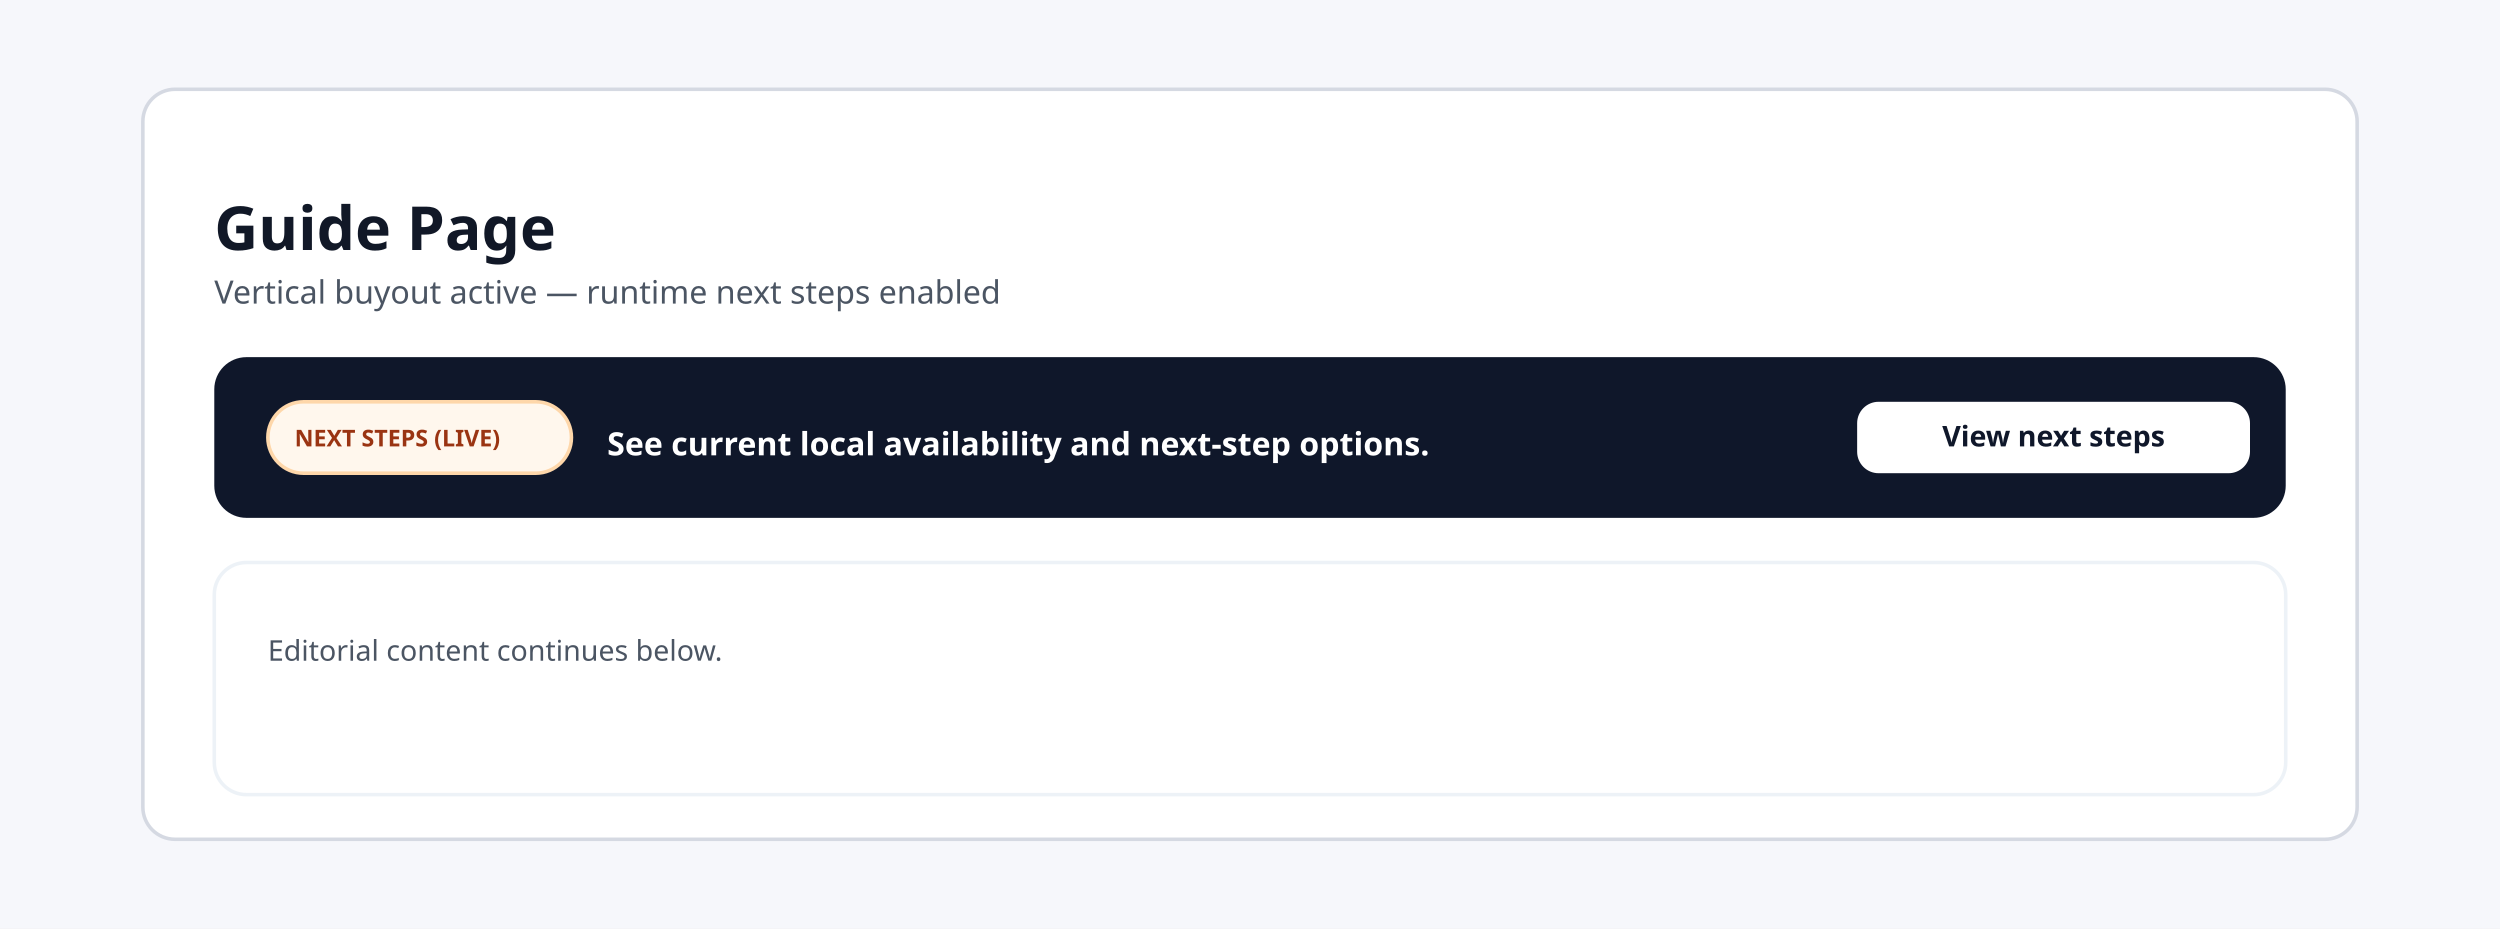
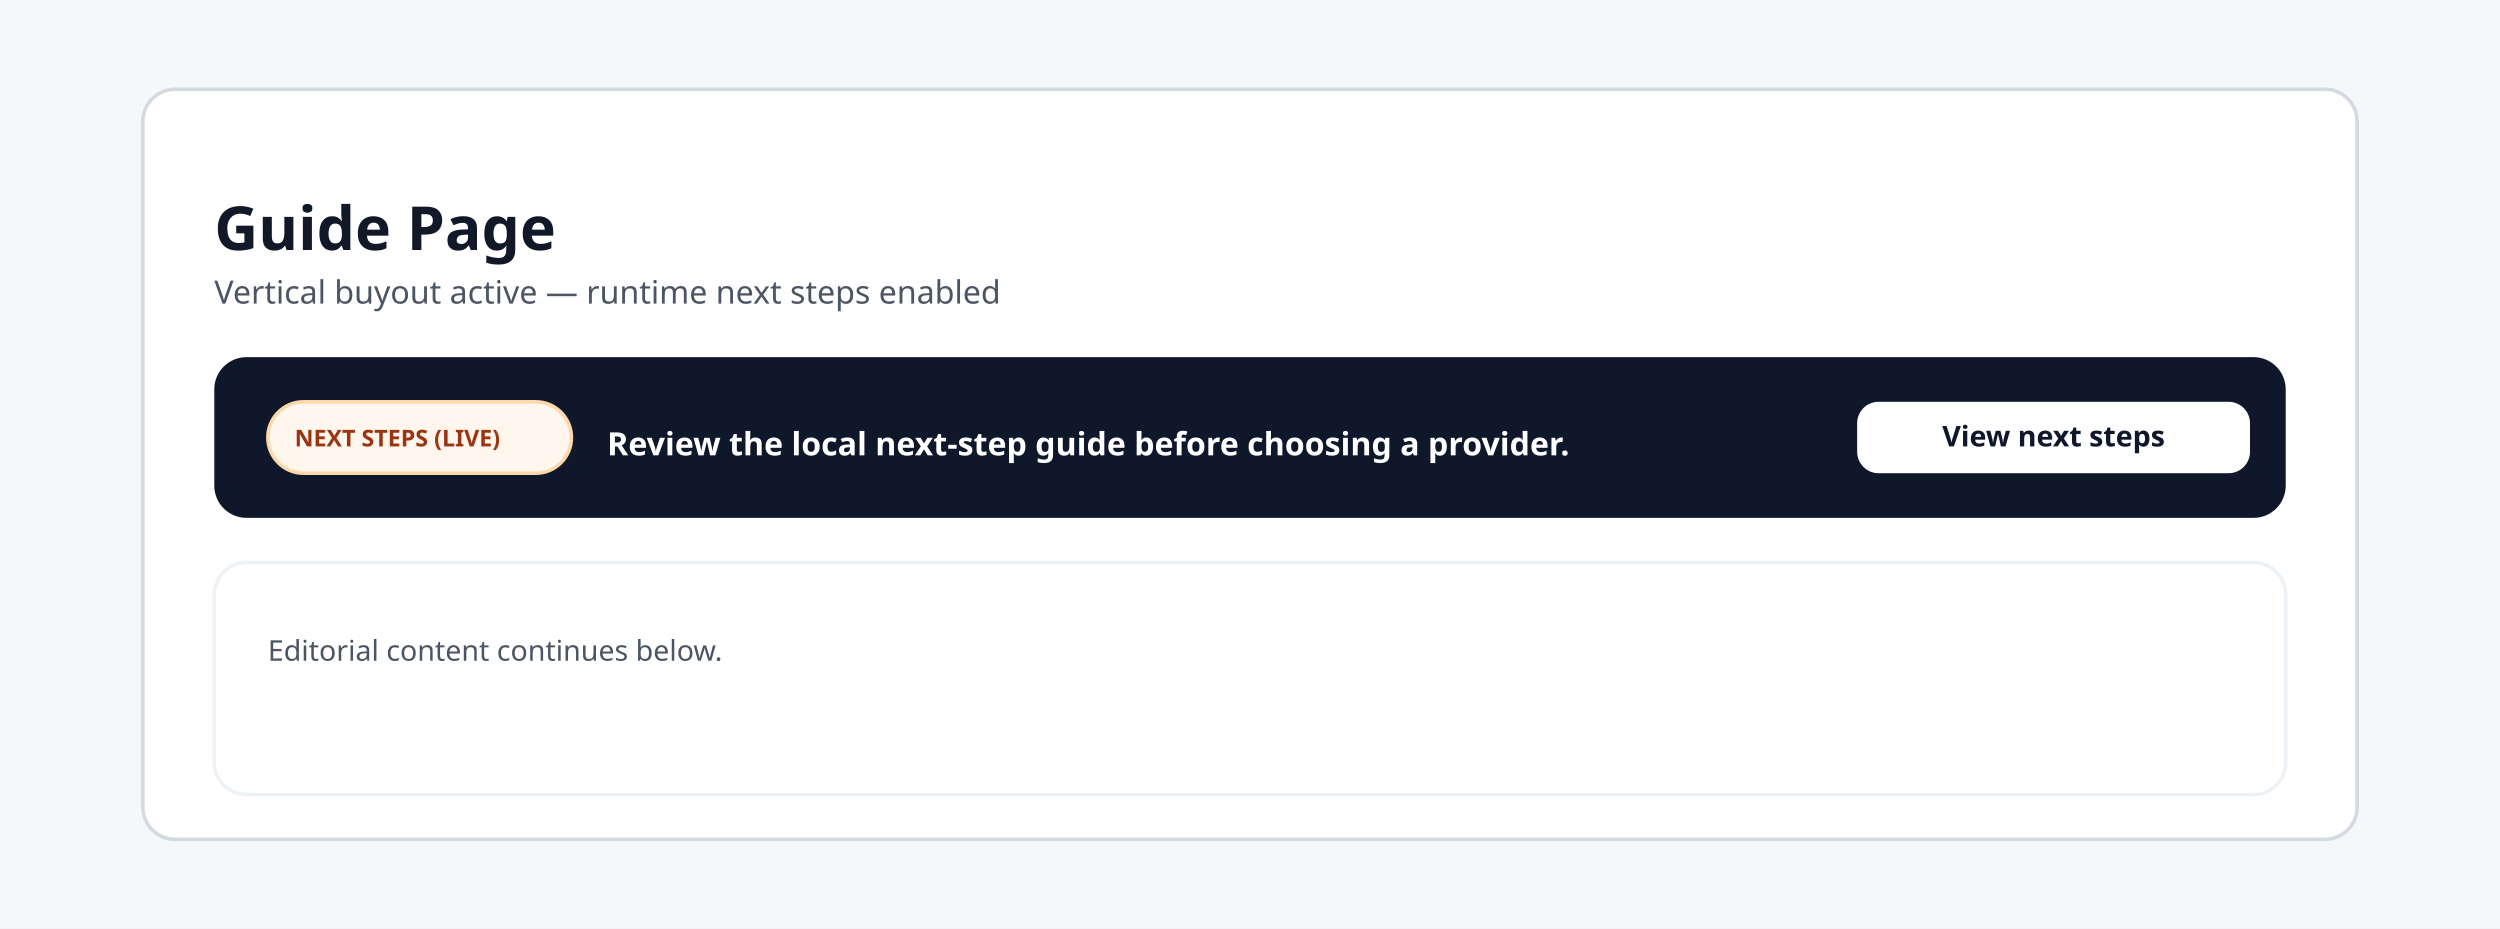
<svg xmlns="http://www.w3.org/2000/svg" viewBox="0 0 1400 520" role="img" aria-label="Vertical buyout runtime CTA on Guide Page">
  <defs>
    <style>.bg{fill:#f6f7fb}.page{fill:#fff;stroke:#d5d9e2;stroke-width:2}.h1{fill:#111827;font:900 34px ui-sans-serif,system-ui}.sub{fill:#4b5563;font:400 18px ui-sans-serif,system-ui}.runtime{fill:#0f172a}.rtText{fill:#fff;font:900 18px ui-sans-serif,system-ui}.btn{fill:#fff}.btnText{fill:#0f172a;font:900 16px ui-sans-serif,system-ui}.badge{fill:#fff7ed;stroke:#fed7aa;stroke-width:2}.badgeText{fill:#9a3412;font:900 13px ui-sans-serif,system-ui}.content{fill:#fff;stroke:#edf2f7;stroke-width:2}.muted{fill:#4b5563;font:400 16px ui-sans-serif,system-ui}</style>
  </defs>
  <rect class="bg" width="1400" height="520" />
  <rect class="page" x="80" y="50" width="1240" height="420" rx="18" />
  <text class="h1" x="120" y="140">Guide Page</text>
  <text class="sub" x="120" y="170">Vertical buyout active — runtime next steps enabled</text>
  <rect class="runtime" x="120" y="200" width="1160" height="90" rx="18" />
  <rect class="badge" x="150" y="225" width="170" height="40" rx="20" />
  <text class="badgeText" x="165" y="250">NEXT STEPS (LIVE)</text>
-   <text class="rtText" x="340" y="255">See current local availability and next-step options.</text>
+   <text class="rtText" x="340" y="255">Review the local next-step guide before choosing a provider.</text>
  <rect class="btn" x="1040" y="225" width="220" height="40" rx="12" />
  <text class="btnText" x="1150" y="250" text-anchor="middle">View next steps</text>
  <rect class="content" x="120" y="315" width="1160" height="130" rx="18" />
  <text class="muted" x="150" y="370">Editorial content continues below.</text>
</svg>
